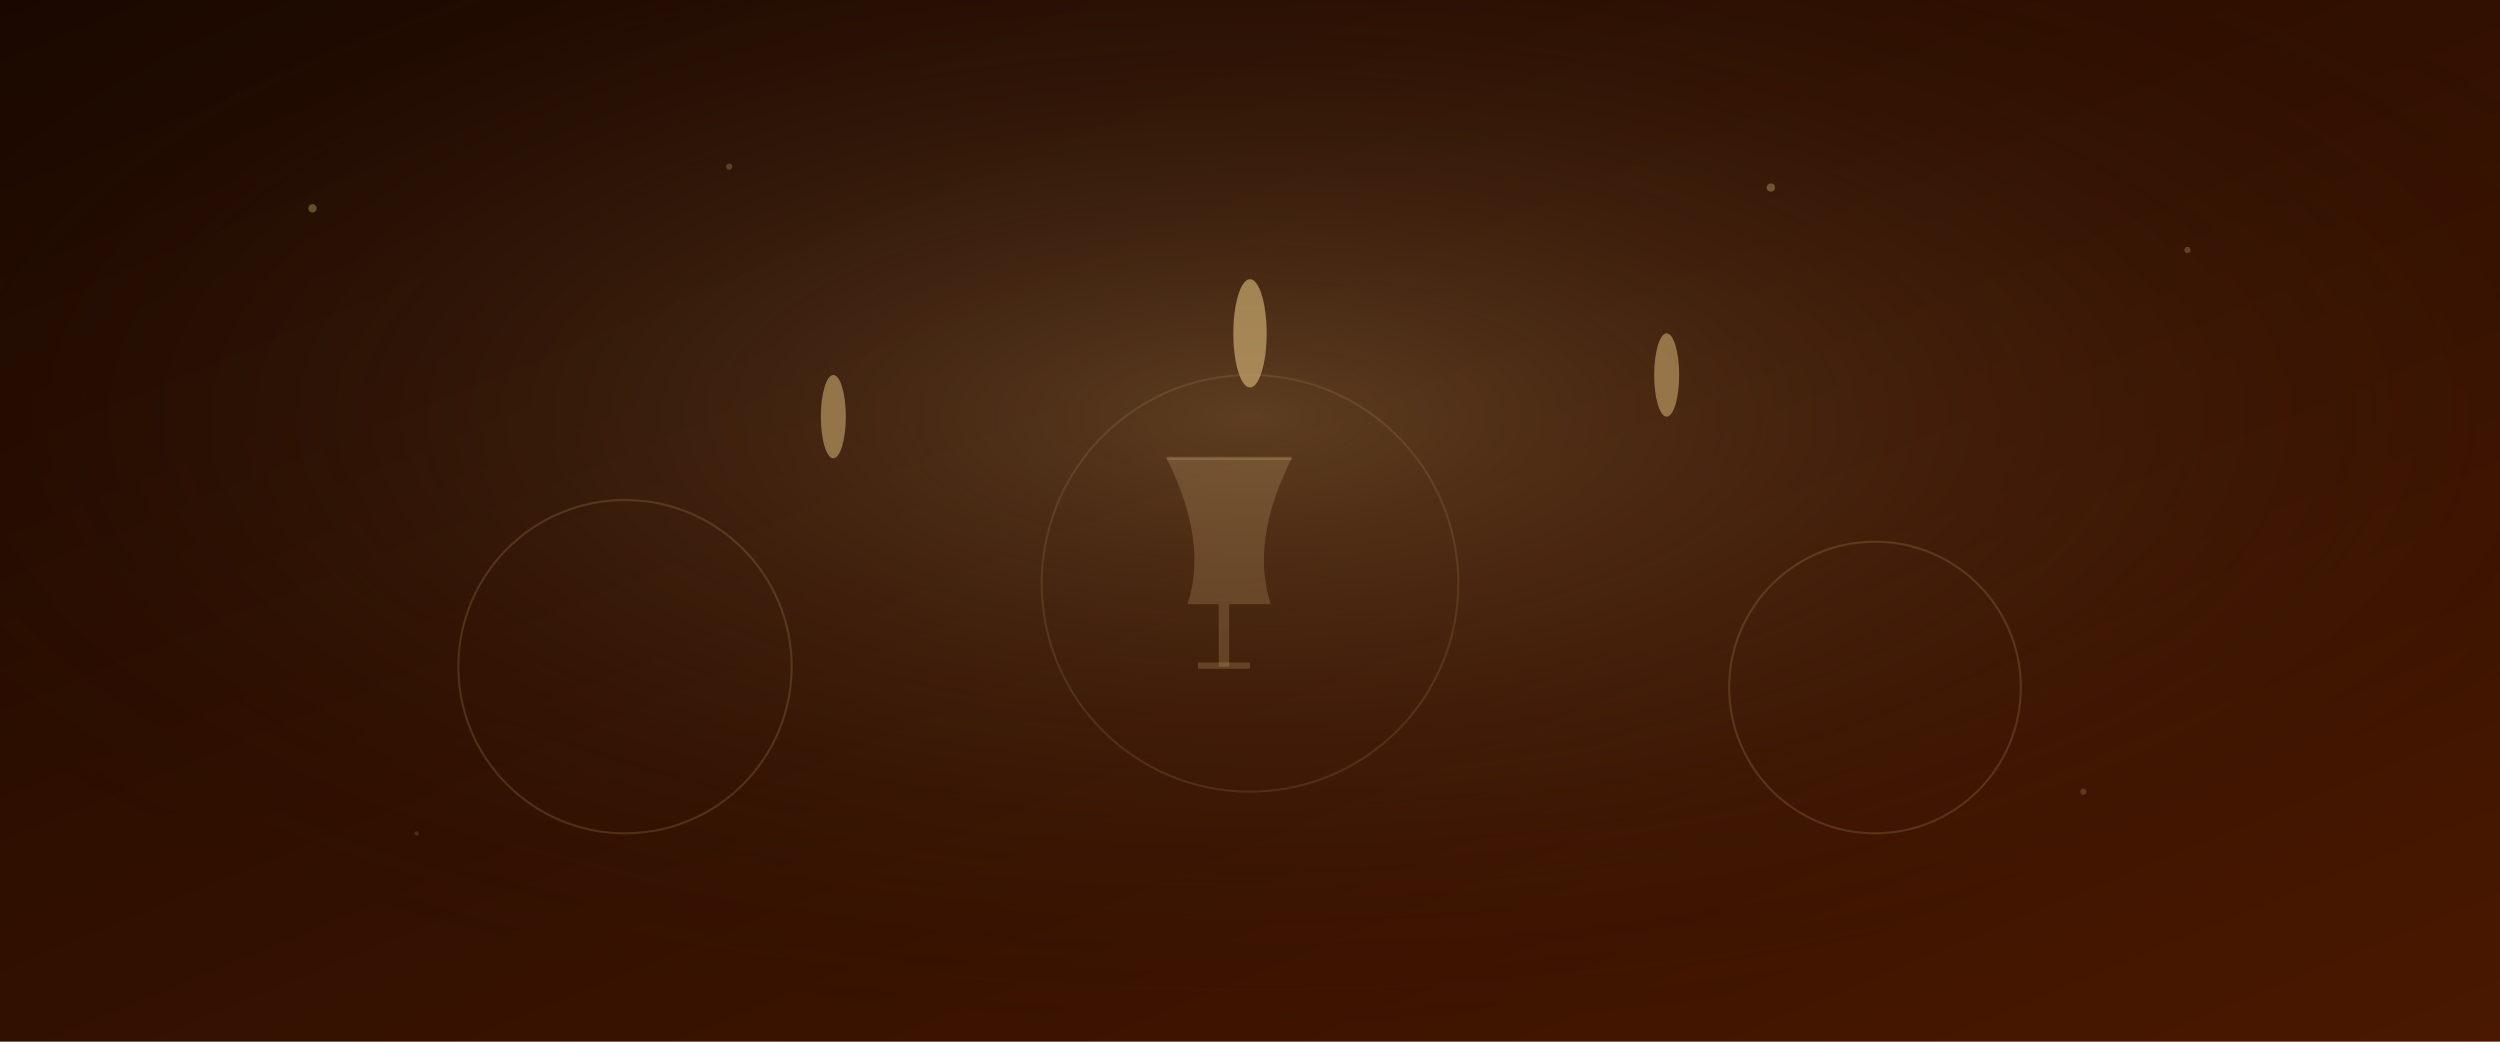
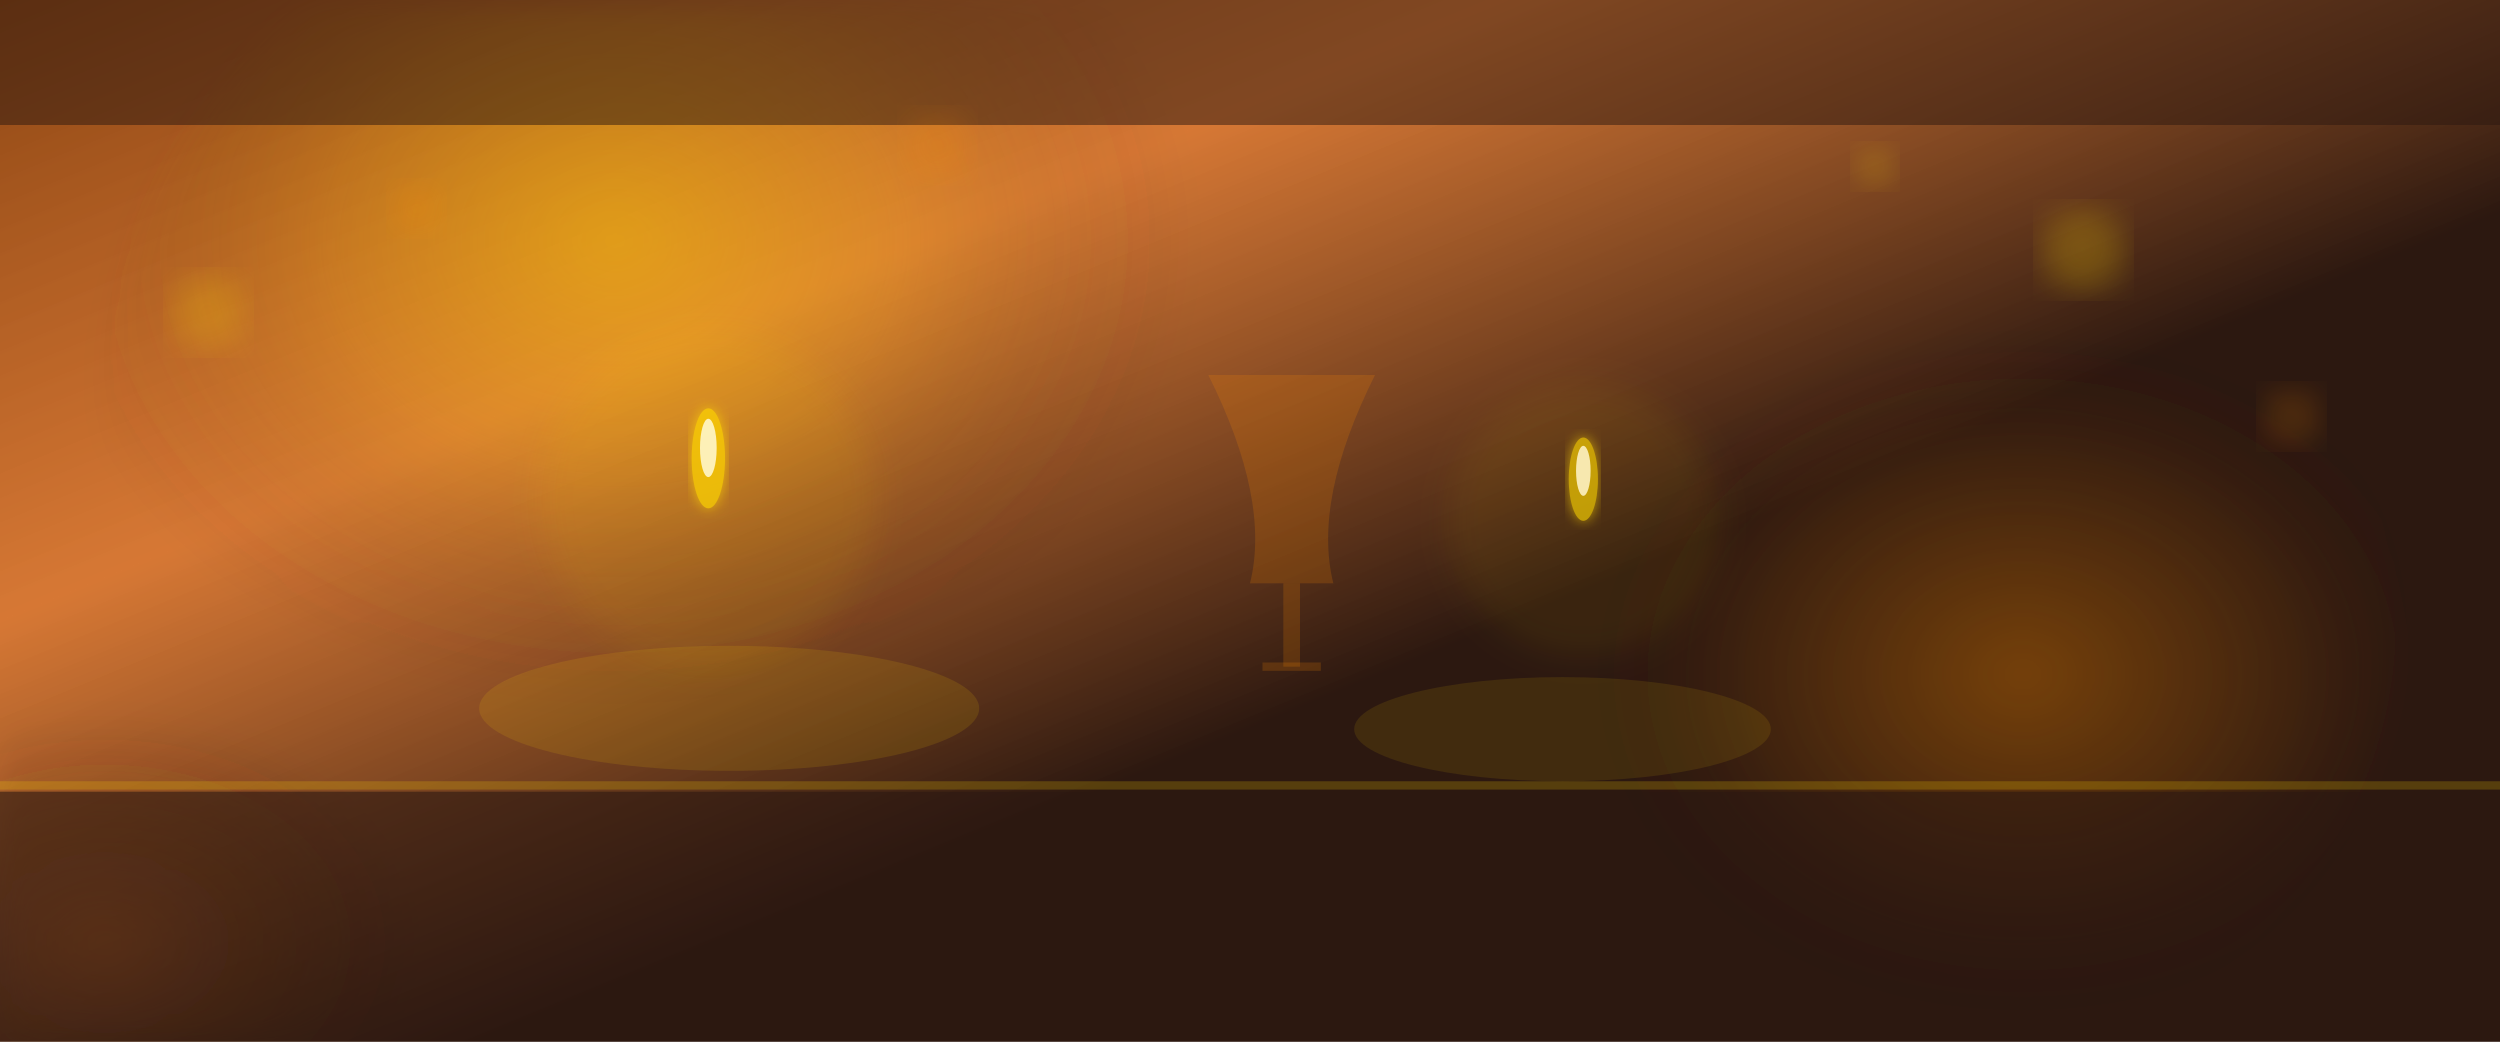
- <svg xmlns="http://www.w3.org/2000/svg" width="1200" height="500" viewBox="0 0 1200 500">
+ <svg xmlns="http://www.w3.org/2000/svg" viewBox="0 0 1200 500" width="1200" height="500">
  <defs>
-     <linearGradient id="g" x1="0%" y1="0%" x2="100%" y2="100%">
-       <stop offset="0%" style="stop-color:#1a0800;stop-opacity:1" />
-       <stop offset="100%" style="stop-color:#4a1800;stop-opacity:1" />
+     <linearGradient id="sky" x1="0%" y1="0%" x2="100%" y2="100%">
+       <stop offset="0%" stop-color="#8B4513" stop-opacity="1" />
+       <stop offset="30%" stop-color="#D2691E" stop-opacity="0.9" />
+       <stop offset="60%" stop-color="#2c1810" stop-opacity="1" />
+       <stop offset="100%" stop-color="#2c1810" stop-opacity="1" />
    </linearGradient>
-     <radialGradient id="glow" cx="50%" cy="40%" r="60%">
-       <stop offset="0%" style="stop-color:#c9a96e;stop-opacity:0.3" />
-       <stop offset="100%" style="stop-color:#1a0800;stop-opacity:0" />
+     <radialGradient id="spot1" cx="35%" cy="35%" r="40%">
+       <stop offset="0%" stop-color="#FFD700" stop-opacity="0.45" />
+       <stop offset="50%" stop-color="#FFD700" stop-opacity="0.15" />
+       <stop offset="100%" stop-color="#2c1810" stop-opacity="0" />
    </radialGradient>
+     <radialGradient id="spot2" cx="70%" cy="55%" r="35%">
+       <stop offset="0%" stop-color="#FF8C00" stop-opacity="0.35" />
+       <stop offset="60%" stop-color="#FF8C00" stop-opacity="0.1" />
+       <stop offset="100%" stop-color="#2c1810" stop-opacity="0" />
+     </radialGradient>
+     <radialGradient id="spot3" cx="20%" cy="70%" r="30%">
+       <stop offset="0%" stop-color="#D2691E" stop-opacity="0.4" />
+       <stop offset="100%" stop-color="#2c1810" stop-opacity="0" />
+     </radialGradient>
+     <filter id="glow">
+       <feGaussianBlur stdDeviation="3" result="blur" />
+       <feComposite in="SourceGraphic" in2="blur" operator="over" />
+     </filter>
+     <filter id="softblur">
+       <feGaussianBlur stdDeviation="8" />
+     </filter>
+     <filter id="noise">
+       <feTurbulence type="fractalNoise" baseFrequency="0.65" numOctaves="3" stitchTiles="stitch" />
+       <feColorMatrix type="saturate" values="0" />
+       <feBlend in="SourceGraphic" mode="multiply" result="noisy" />
+       <feComposite in="noisy" in2="SourceGraphic" operator="in" />
+     </filter>
  </defs>
-   <rect width="1200" height="500" fill="url(#g)" />
-   <rect width="1200" height="500" fill="url(#glow)" />
-   <circle cx="300" cy="320" r="80" fill="none" stroke="#c9a96e" stroke-width="1" opacity="0.2" />
-   <circle cx="600" cy="280" r="100" fill="none" stroke="#c9a96e" stroke-width="1" opacity="0.15" />
-   <circle cx="900" cy="330" r="70" fill="none" stroke="#c9a96e" stroke-width="1" opacity="0.2" />
-   <ellipse cx="400" cy="200" rx="6" ry="20" fill="#c9a96e" opacity="0.6" />
-   <ellipse cx="800" cy="180" rx="6" ry="20" fill="#c9a96e" opacity="0.6" />
-   <ellipse cx="600" cy="160" rx="8" ry="26" fill="#c9a96e" opacity="0.7" />
-   <path d="M560 220 Q580 260 570 290 L610 290 Q600 260 620 220 Z" fill="#c9a96e" opacity="0.25" />
-   <path d="M560 220 L620 220" stroke="#c9a96e" stroke-width="1.5" opacity="0.3" />
-   <rect x="585" y="290" width="5" height="30" fill="#c9a96e" opacity="0.25" />
-   <rect x="575" y="318" width="25" height="3" fill="#c9a96e" opacity="0.25" />
-   <circle cx="150" cy="100" r="2" fill="#c9a96e" opacity="0.4" />
-   <circle cx="350" cy="80" r="1.5" fill="#c9a96e" opacity="0.3" />
-   <circle cx="850" cy="90" r="2" fill="#c9a96e" opacity="0.4" />
-   <circle cx="1050" cy="120" r="1.5" fill="#c9a96e" opacity="0.3" />
-   <circle cx="200" cy="400" r="1" fill="#c9a96e" opacity="0.2" />
-   <circle cx="1000" cy="380" r="1.5" fill="#c9a96e" opacity="0.25" />
+   <rect width="1200" height="500" fill="url(#sky)" />
+   <ellipse cx="400" cy="200" rx="350" ry="280" fill="url(#spot1)" filter="url(#softblur)" />
+   <ellipse cx="850" cy="300" rx="300" ry="240" fill="url(#spot2)" filter="url(#softblur)" />
+   <ellipse cx="200" cy="380" rx="250" ry="180" fill="url(#spot3)" filter="url(#softblur)" />
+   <rect x="0" y="380" width="1200" height="120" fill="#2c1810" opacity="0.6" />
+   <rect x="0" y="375" width="1200" height="4" fill="#FFD700" opacity="0.2" />
+   <rect x="0" y="0" width="1200" height="60" fill="#2c1810" opacity="0.5" />
+   <ellipse cx="350" cy="340" rx="120" ry="30" fill="#FFD700" opacity="0.12" />
+   <ellipse cx="750" cy="350" rx="100" ry="25" fill="#FFD700" opacity="0.1" />
+   <ellipse cx="340" cy="220" rx="8" ry="24" fill="#FFD700" opacity="0.7" filter="url(#glow)" />
+   <ellipse cx="340" cy="215" rx="4" ry="14" fill="#fff8dc" opacity="0.9" />
+   <ellipse cx="760" cy="230" rx="7" ry="20" fill="#FFD700" opacity="0.65" filter="url(#glow)" />
+   <ellipse cx="760" cy="226" rx="3.5" ry="12" fill="#fff8dc" opacity="0.85" />
+   <circle cx="340" cy="240" r="80" fill="#FFD700" opacity="0.08" filter="url(#softblur)" />
+   <circle cx="760" cy="250" r="65" fill="#FFD700" opacity="0.07" filter="url(#softblur)" />
+   <path d="M580 180 Q610 240 600 280 L640 280 Q630 240 660 180 Z" fill="#FF8C00" opacity="0.18" />
+   <rect x="616" y="280" width="8" height="40" fill="#FF8C00" opacity="0.18" />
+   <rect x="606" y="318" width="28" height="4" fill="#FF8C00" opacity="0.18" />
+   <circle cx="100" cy="150" r="18" fill="#FFD700" opacity="0.2" filter="url(#softblur)" />
+   <circle cx="200" cy="100" r="12" fill="#FF8C00" opacity="0.18" filter="url(#softblur)" />
+   <circle cx="1000" cy="120" r="20" fill="#FFD700" opacity="0.22" filter="url(#softblur)" />
+   <circle cx="1100" cy="200" r="14" fill="#FF8C00" opacity="0.17" filter="url(#softblur)" />
+   <circle cx="900" cy="80" r="10" fill="#FFD700" opacity="0.2" filter="url(#softblur)" />
+   <circle cx="450" cy="70" r="16" fill="#FF8C00" opacity="0.15" filter="url(#softblur)" />
</svg>
